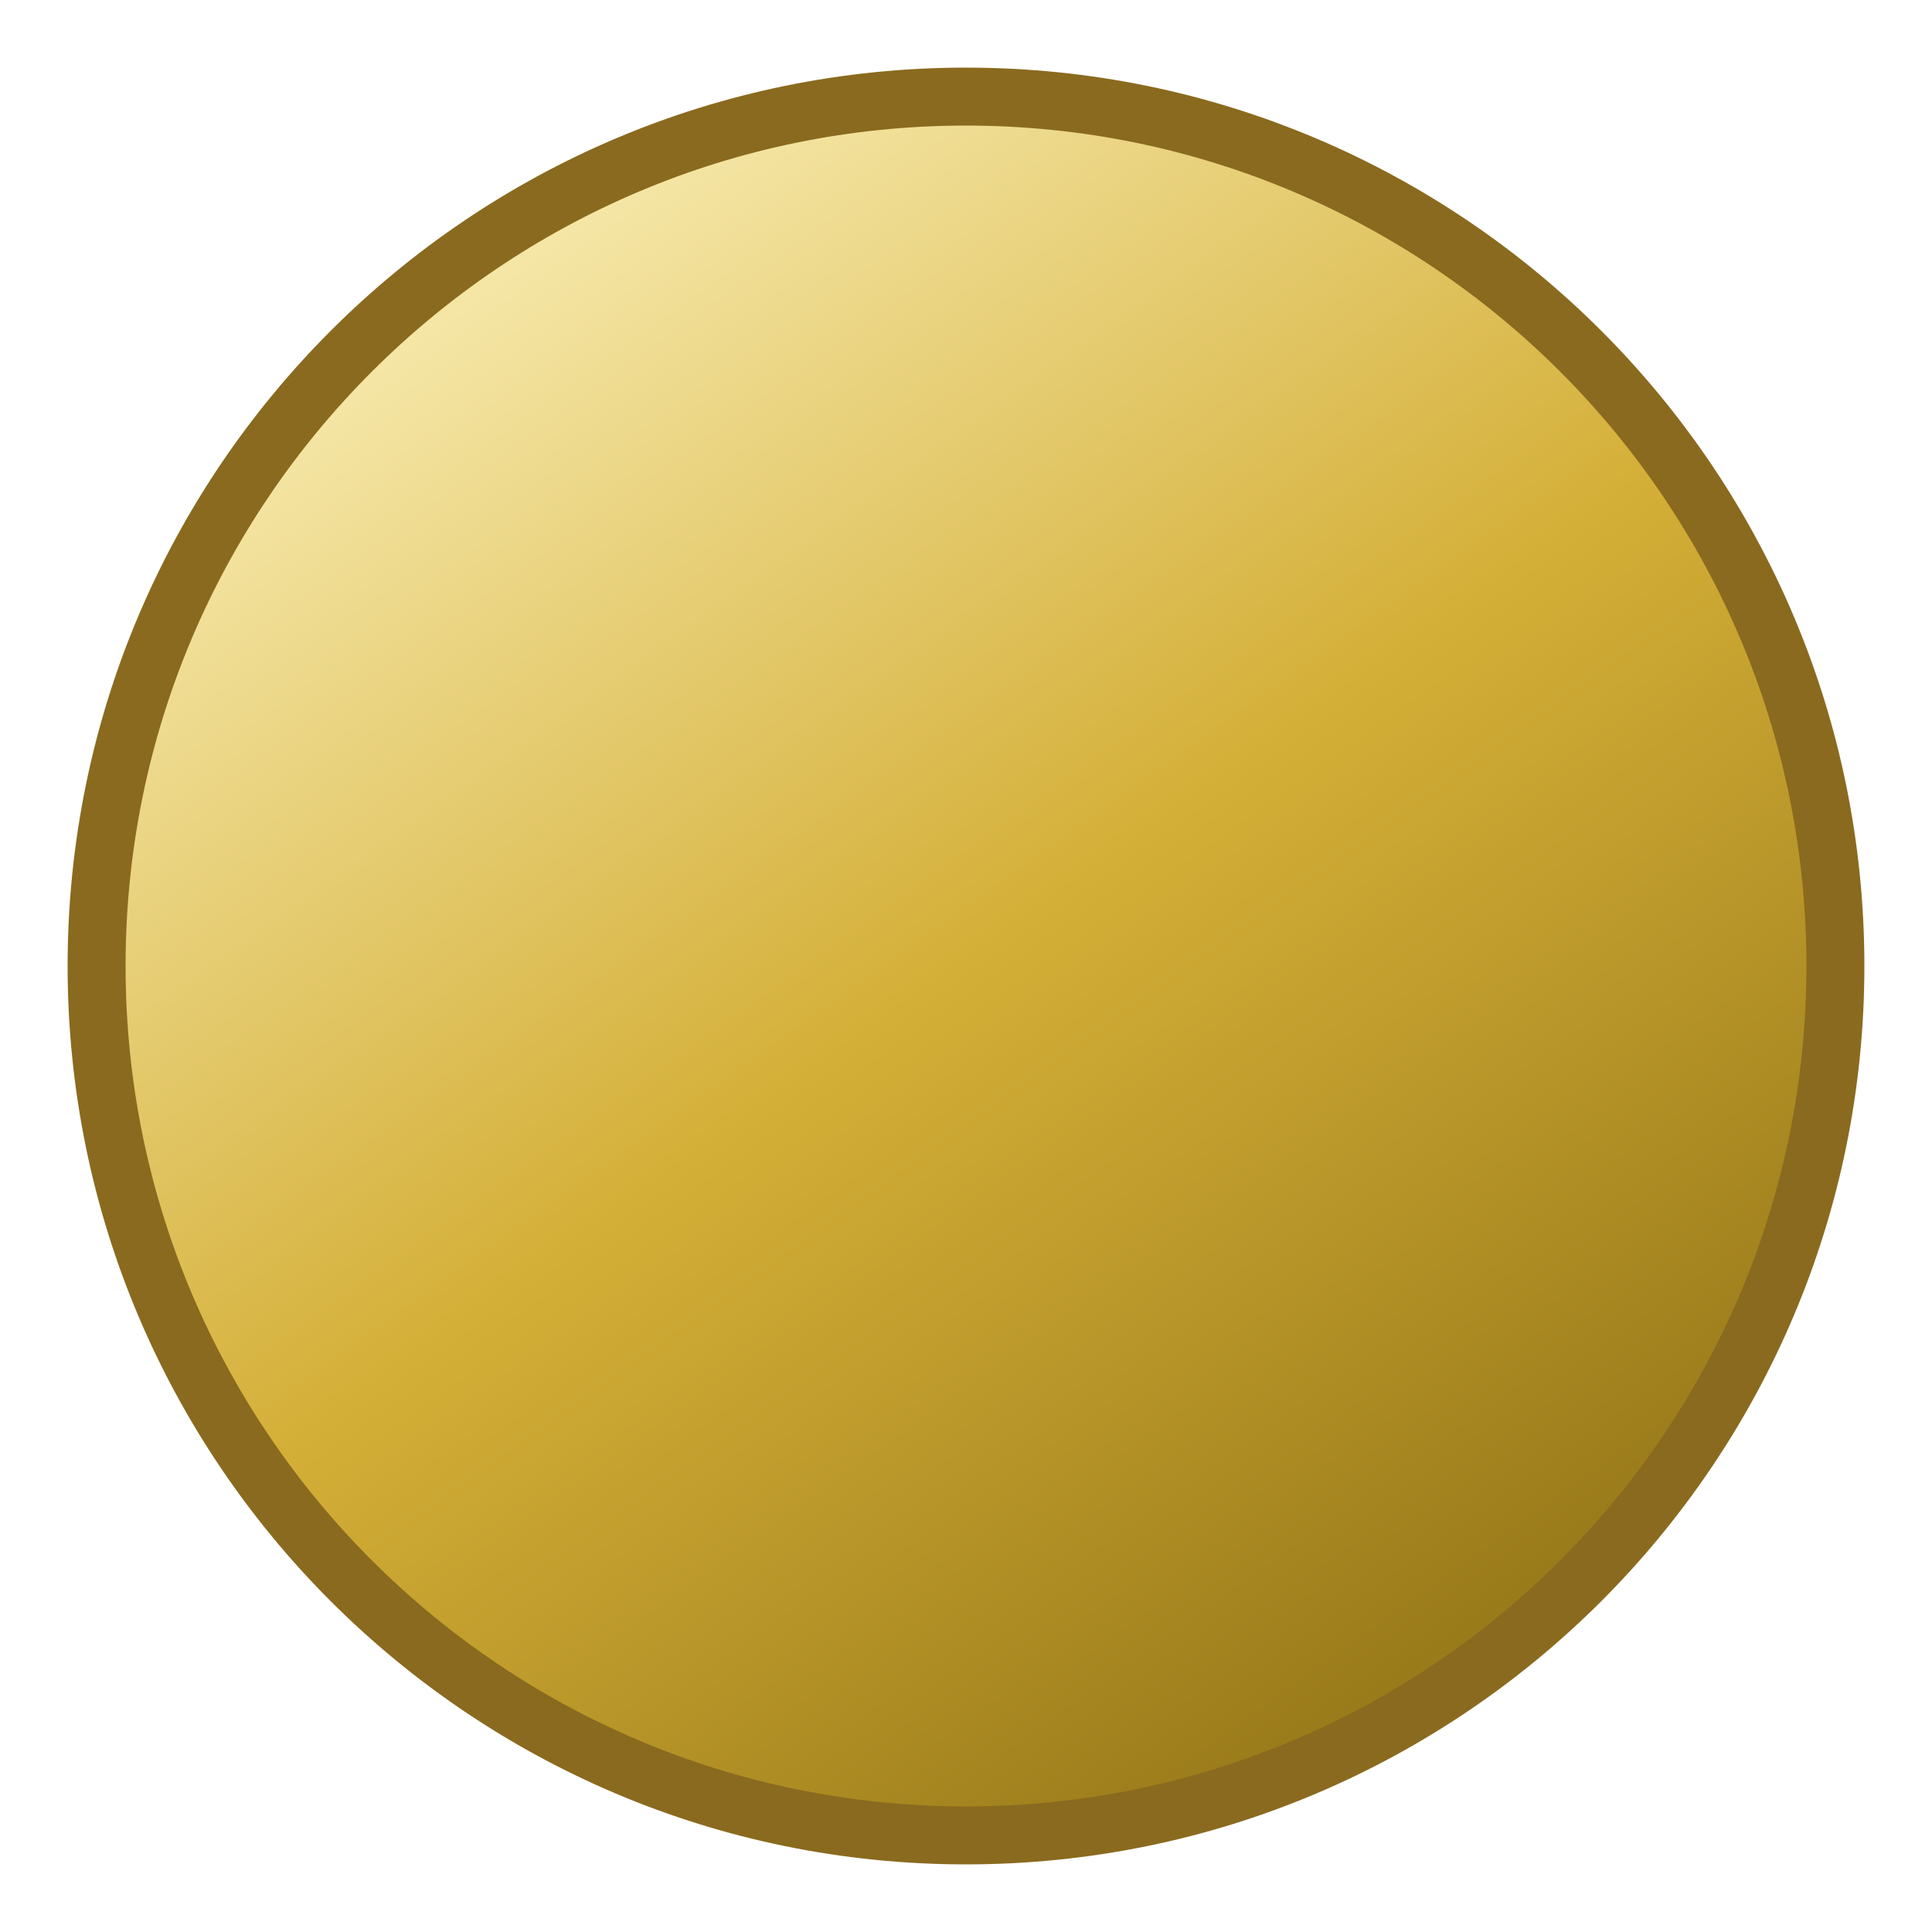
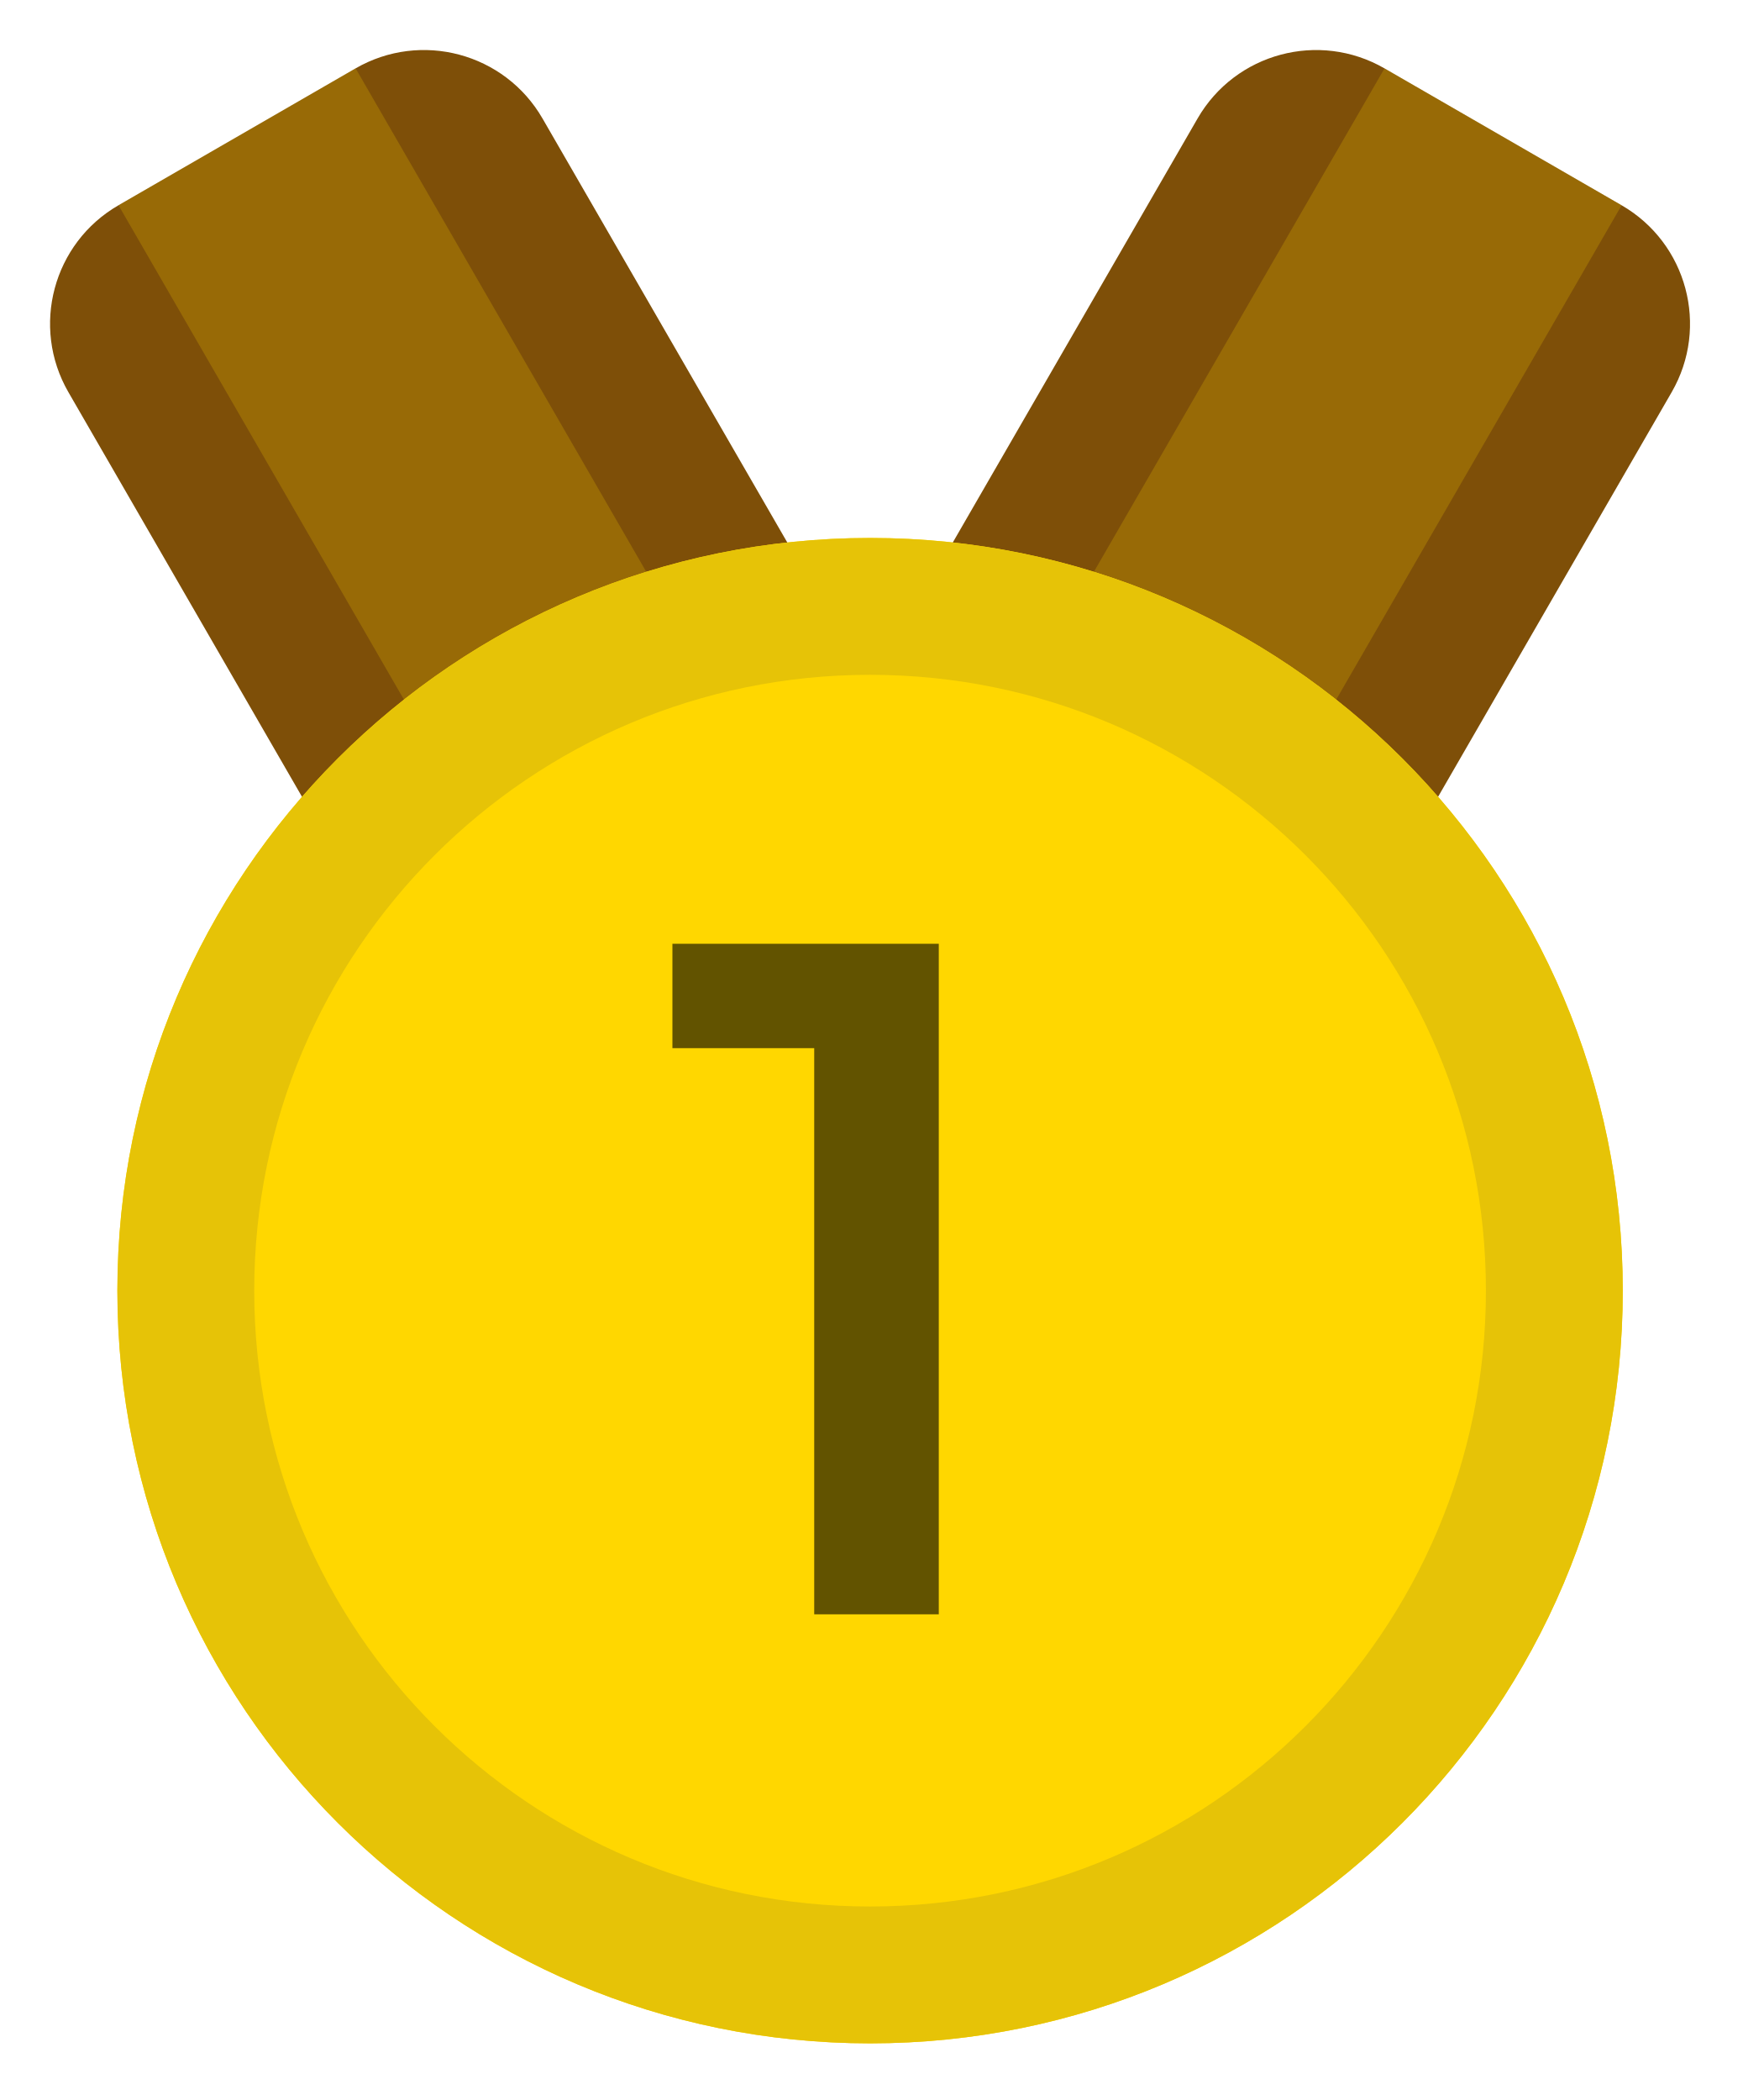
- <svg xmlns="http://www.w3.org/2000/svg" viewBox="0 0 40 40" fill="none">
-   <circle cx="20" cy="20" r="18" fill="url(#g)" stroke="#8a6a1e" stroke-width="1.2" />
-   <defs>
-     <linearGradient id="g" x1="10" y1="6" x2="30" y2="34" gradientUnits="userSpaceOnUse">
-       <stop stop-color="#f5e6a6" />
-       <stop offset=".5" stop-color="#d4af37" />
-       <stop offset="1" stop-color="#9a7b1a" />
-     </linearGradient>
-   </defs>
+ <svg xmlns="http://www.w3.org/2000/svg" width="21" height="25" viewBox="0 0 21 25" fill="none">
+   <rect y="3.258" width="6.517" height="13.849" rx="1.629" transform="rotate(-30 0 3.2583)" fill="#7E4F08" />
+   <rect opacity="0.2" x="1.411" y="2.443" width="3.259" height="13.849" transform="rotate(-30 1.41113 2.44336)" fill="#FFD700" />
+   <rect width="6.517" height="13.849" rx="1.629" transform="matrix(0.866025 0.5 0.5 -0.866025 8.14697 11.9932)" fill="#7E4F08" />
+   <rect opacity="0.2" width="3.259" height="13.849" transform="matrix(0.866025 0.5 0.5 -0.866025 9.55811 12.8076)" fill="#FFD700" />
+   <circle cx="10.358" cy="15.365" r="8.961" fill="#FFD700" />
+   <circle cx="10.358" cy="15.365" r="8.146" stroke="#E6C307" stroke-width="1.629" />
+   <path d="M9.693 19.218V11.805L10.343 12.478H8.005V11.235H11.176V19.218H9.693Z" fill="#625300" />
</svg>
